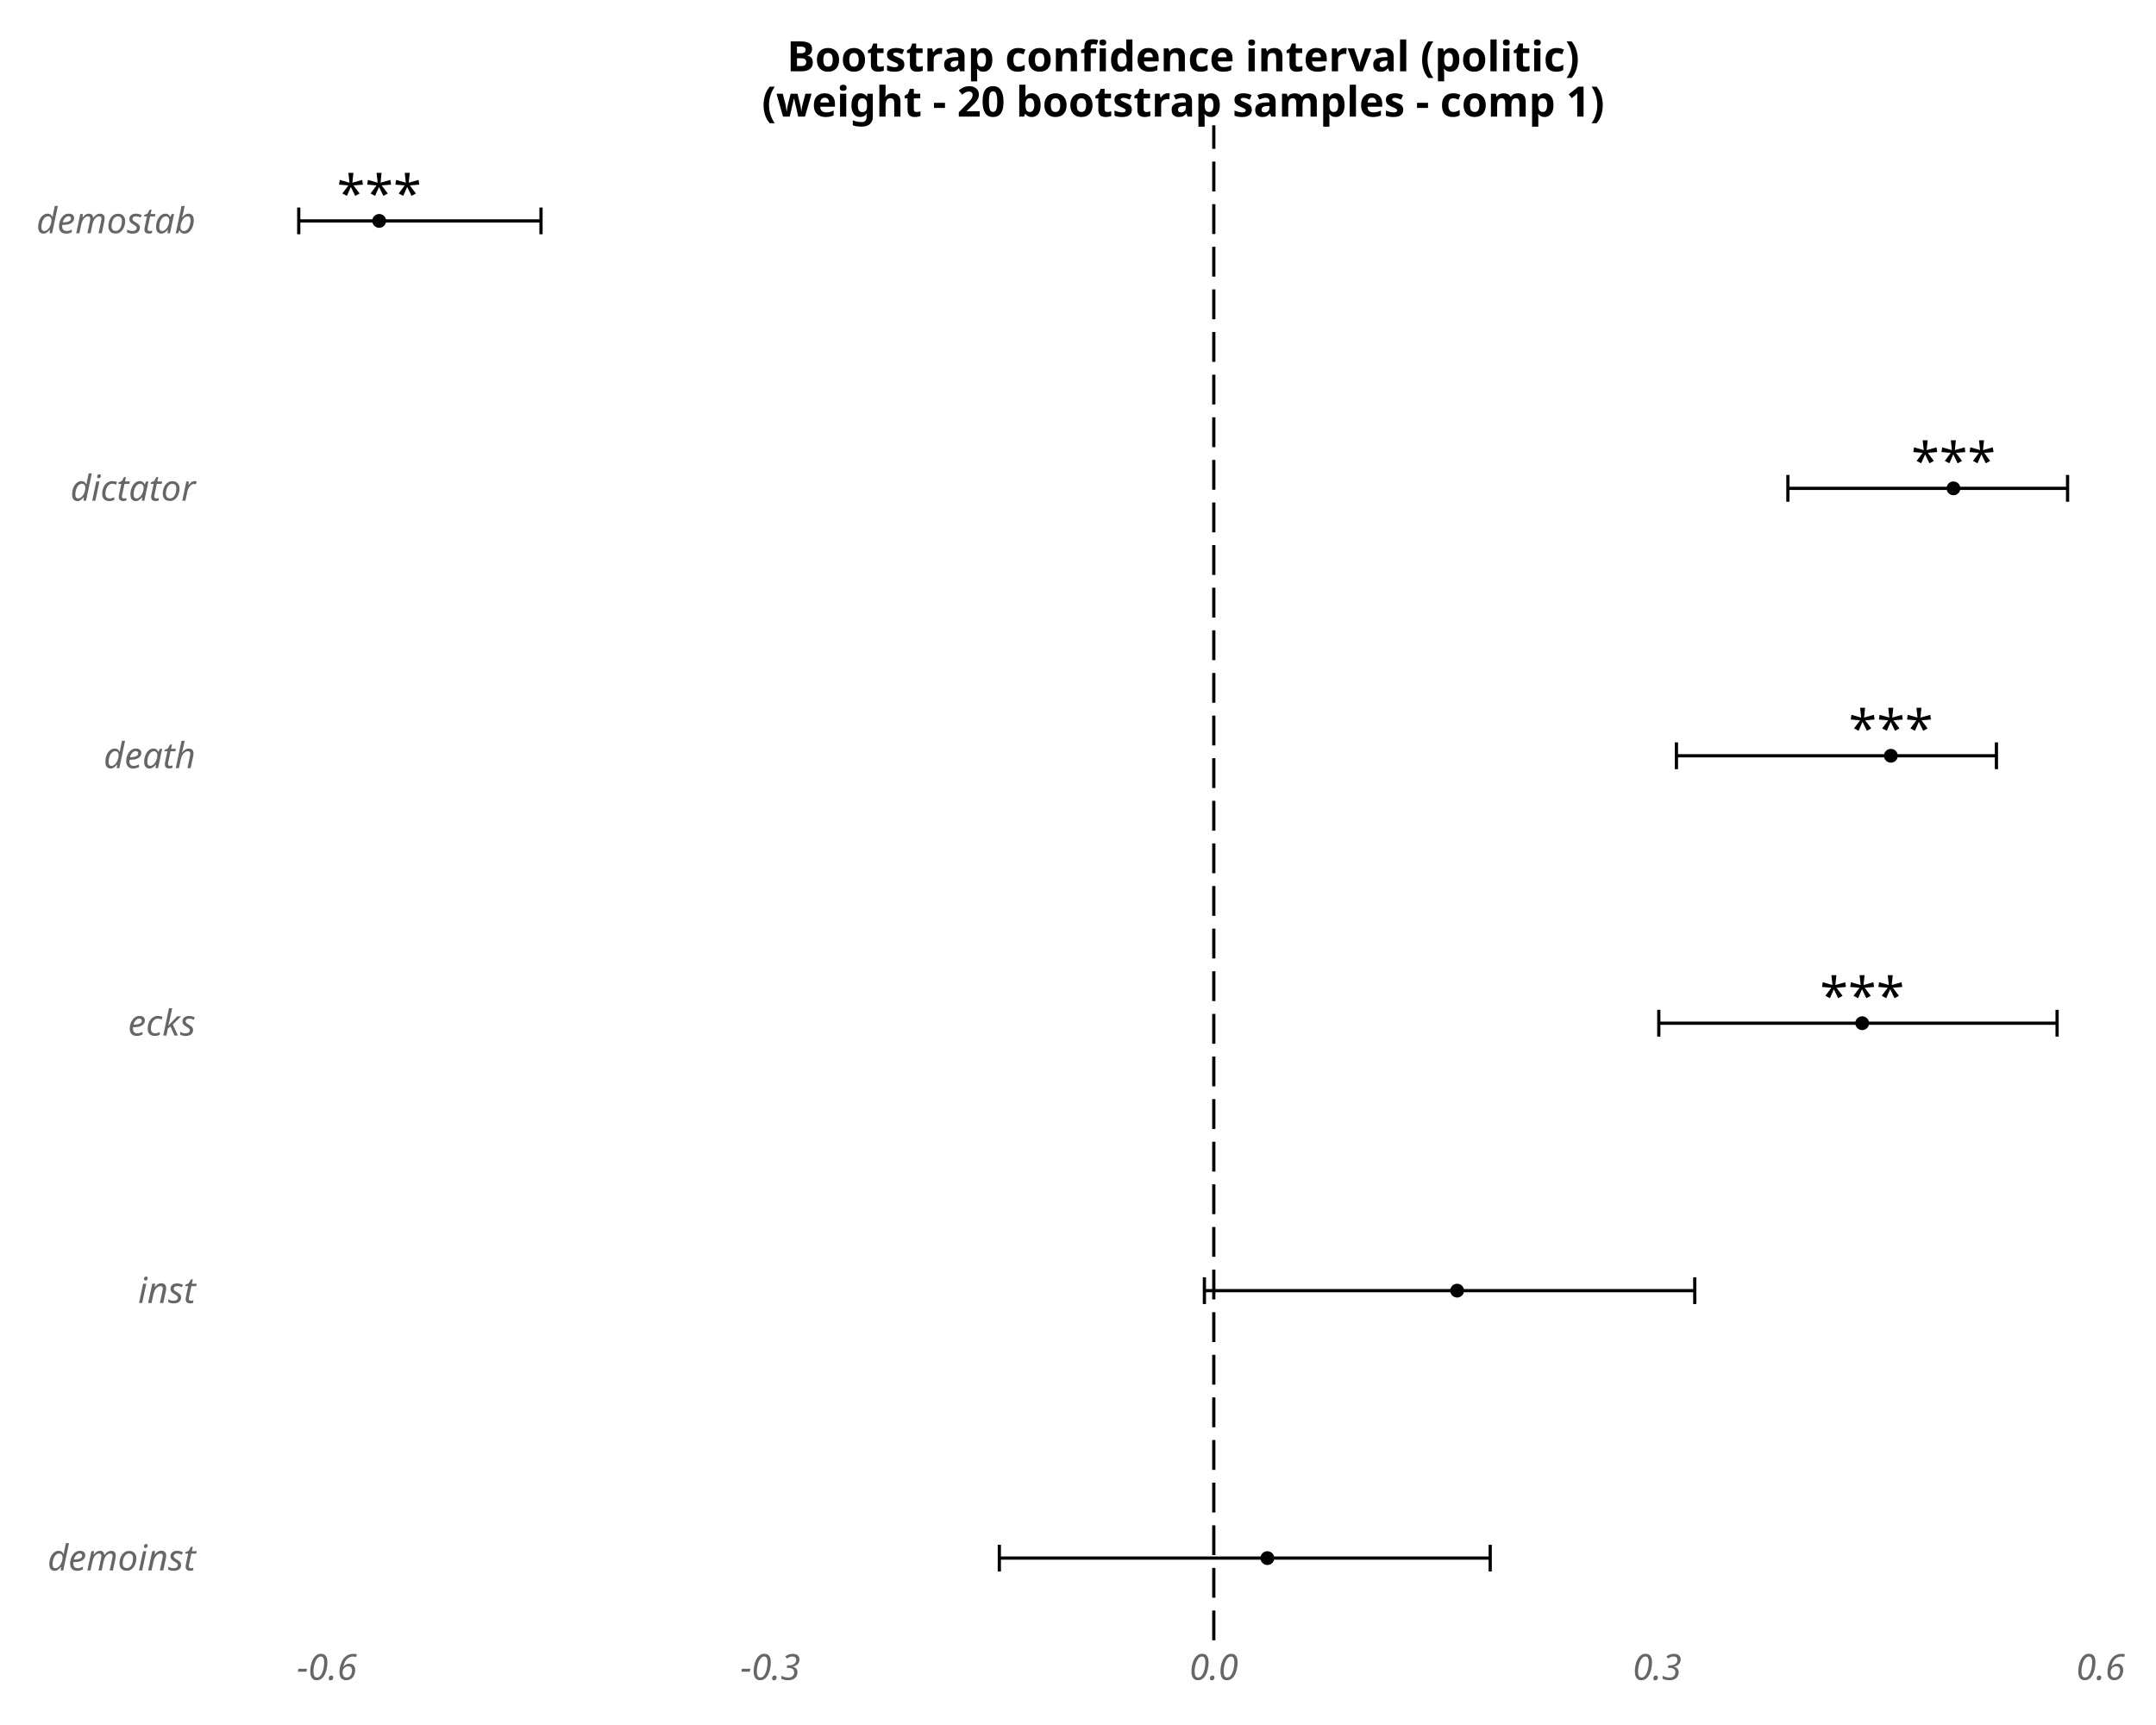
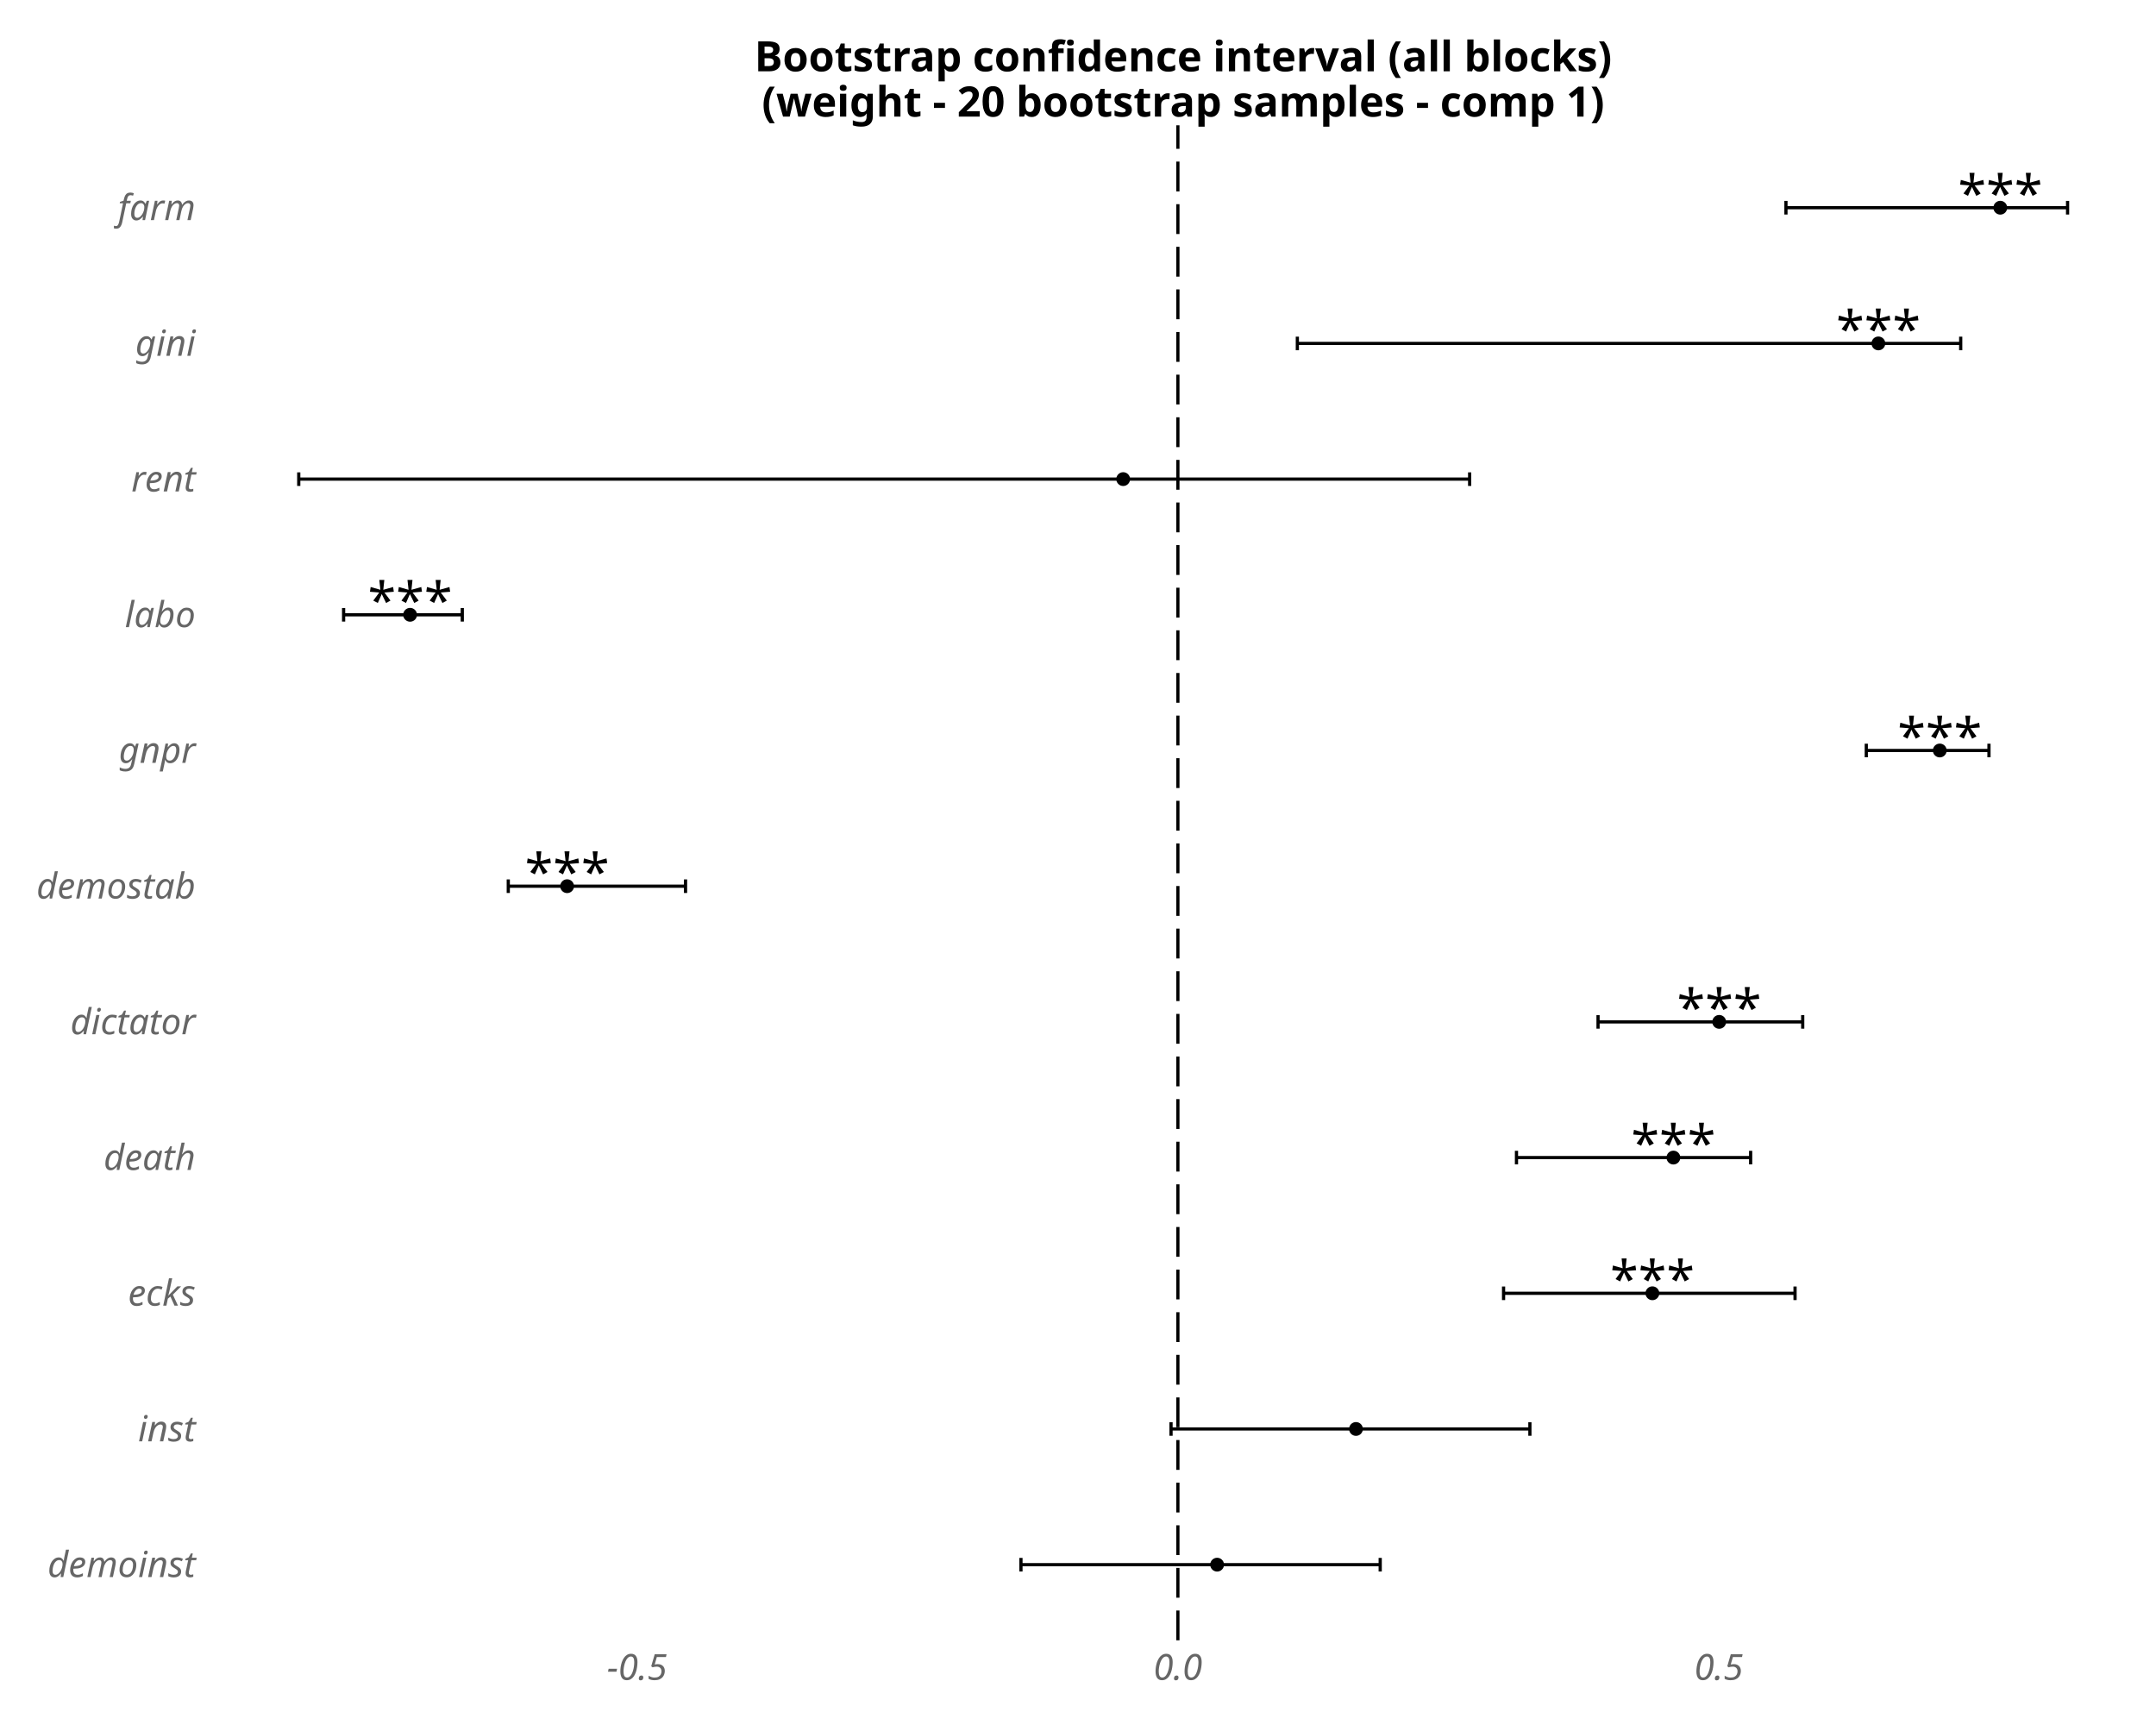
<svg xmlns="http://www.w3.org/2000/svg" class="svglite" data-engine-version="2.0" width="720.00pt" height="576.00pt" viewBox="0 0 720.00 576.00">
  <defs>
    <style type="text/css">
    .svglite line, .svglite polyline, .svglite polygon, .svglite path, .svglite rect, .svglite circle {
      fill: none;
      stroke: #000000;
      stroke-linecap: round;
      stroke-linejoin: round;
      stroke-miterlimit: 10.00;
    }
  </style>
  </defs>
  <rect width="100%" height="100%" style="stroke: none; fill: #FFFFFF;" />
  <defs>
    <clipPath id="cpMC4wMHw3MjAuMDB8MC4wMHw1NzYuMDA=">
      <rect x="0.00" y="0.00" width="720.00" height="576.00" />
    </clipPath>
  </defs>
  <g clip-path="url(#cpMC4wMHw3MjAuMDB8MC4wMHw1NzYuMDA=)">
    <rect x="0.00" y="0.00" width="720.00" height="576.00" style="stroke-width: 1.07; stroke: #FFFFFF; fill: #FFFFFF;" />
  </g>
  <defs>
    <clipPath id="cpNzAuMjR8NzIwLjAwfDQxLjgzfDU0Ny43Mw==">
      <rect x="70.24" y="41.83" width="649.76" height="505.89" />
    </clipPath>
  </defs>
  <g clip-path="url(#cpNzAuMjR8NzIwLjAwfDQxLjgzfDU0Ny43Mw==)">
    <rect x="70.24" y="41.83" width="649.76" height="505.89" style="stroke-width: 1.07; stroke: none; fill: #FFFFFF;" />
-     <circle cx="126.63" cy="73.76" r="1.95" style="stroke-width: 0.71; fill: #000000;" />
-     <circle cx="652.36" cy="163.06" r="1.95" style="stroke-width: 0.71; fill: #000000;" />
-     <circle cx="631.46" cy="252.36" r="1.95" style="stroke-width: 0.71; fill: #000000;" />
-     <circle cx="621.88" cy="341.66" r="1.95" style="stroke-width: 0.71; fill: #000000;" />
-     <circle cx="486.61" cy="430.96" r="1.95" style="stroke-width: 0.71; fill: #000000;" />
-     <circle cx="423.24" cy="520.27" r="1.95" style="stroke-width: 0.71; fill: #000000;" />
-     <polyline points="180.67,78.22 180.67,69.29 " style="stroke-width: 1.07; stroke-linecap: butt;" />
-     <polyline points="180.67,73.76 99.77,73.76 " style="stroke-width: 1.07; stroke-linecap: butt;" />
-     <polyline points="99.77,78.22 99.77,69.29 " style="stroke-width: 1.07; stroke-linecap: butt;" />
-     <polyline points="690.47,167.53 690.47,158.60 " style="stroke-width: 1.07; stroke-linecap: butt;" />
-     <polyline points="690.47,163.06 597.07,163.06 " style="stroke-width: 1.07; stroke-linecap: butt;" />
-     <polyline points="597.07,167.53 597.07,158.60 " style="stroke-width: 1.07; stroke-linecap: butt;" />
-     <polyline points="666.71,256.83 666.71,247.90 " style="stroke-width: 1.07; stroke-linecap: butt;" />
-     <polyline points="666.71,252.36 559.85,252.36 " style="stroke-width: 1.07; stroke-linecap: butt;" />
-     <polyline points="559.85,256.83 559.85,247.90 " style="stroke-width: 1.07; stroke-linecap: butt;" />
-     <polyline points="686.97,346.13 686.97,337.20 " style="stroke-width: 1.07; stroke-linecap: butt;" />
-     <polyline points="686.97,341.66 553.96,341.66 " style="stroke-width: 1.07; stroke-linecap: butt;" />
-     <polyline points="553.96,346.13 553.96,337.20 " style="stroke-width: 1.07; stroke-linecap: butt;" />
-     <polyline points="565.97,435.43 565.97,426.50 " style="stroke-width: 1.07; stroke-linecap: butt;" />
-     <polyline points="565.97,430.96 402.21,430.96 " style="stroke-width: 1.07; stroke-linecap: butt;" />
-     <polyline points="402.21,435.43 402.21,426.50 " style="stroke-width: 1.07; stroke-linecap: butt;" />
-     <polyline points="497.66,524.73 497.66,515.80 " style="stroke-width: 1.07; stroke-linecap: butt;" />
-     <polyline points="497.66,520.27 333.73,520.27 " style="stroke-width: 1.07; stroke-linecap: butt;" />
-     <polyline points="333.73,524.73 333.73,515.80 " style="stroke-width: 1.07; stroke-linecap: butt;" />
-     <line x1="405.35" y1="547.73" x2="405.35" y2="41.83" style="stroke-width: 1.07; stroke-dasharray: 9.96,4.27; stroke-linecap: butt;" />
-     <text x="126.63" y="70.70" text-anchor="middle" style="font-size: 17.07px; font-family: sans;" textLength="19.94px" lengthAdjust="spacingAndGlyphs">***</text>
-     <text x="652.36" y="160.00" text-anchor="middle" style="font-size: 17.07px; font-family: sans;" textLength="19.94px" lengthAdjust="spacingAndGlyphs">***</text>
-     <text x="631.46" y="249.31" text-anchor="middle" style="font-size: 17.07px; font-family: sans;" textLength="19.94px" lengthAdjust="spacingAndGlyphs">***</text>
-     <text x="621.88" y="338.61" text-anchor="middle" style="font-size: 17.07px; font-family: sans;" textLength="19.94px" lengthAdjust="spacingAndGlyphs">***</text>
+     <circle cx="668.00" cy="69.36" r="1.95" style="stroke-width: 0.71; fill: #000000;" />
+     <circle cx="627.29" cy="114.67" r="1.95" style="stroke-width: 0.71; fill: #000000;" />
+     <circle cx="375.09" cy="159.98" r="1.95" style="stroke-width: 0.71; fill: #000000;" />
+     <circle cx="136.95" cy="205.29" r="1.95" style="stroke-width: 0.71; fill: #000000;" />
+     <circle cx="647.79" cy="250.60" r="1.95" style="stroke-width: 0.71; fill: #000000;" />
+     <circle cx="189.39" cy="295.91" r="1.95" style="stroke-width: 0.71; fill: #000000;" />
+     <circle cx="574.13" cy="341.22" r="1.95" style="stroke-width: 0.71; fill: #000000;" />
+     <circle cx="558.84" cy="386.53" r="1.95" style="stroke-width: 0.71; fill: #000000;" />
+     <circle cx="551.82" cy="431.84" r="1.95" style="stroke-width: 0.71; fill: #000000;" />
+     <circle cx="452.83" cy="477.15" r="1.95" style="stroke-width: 0.71; fill: #000000;" />
+     <circle cx="406.46" cy="522.46" r="1.95" style="stroke-width: 0.71; fill: #000000;" />
+     <polyline points="690.47,71.63 690.47,67.09 " style="stroke-width: 1.07; stroke-linecap: butt;" />
+     <polyline points="690.47,69.36 596.42,69.36 " style="stroke-width: 1.07; stroke-linecap: butt;" />
+     <polyline points="596.42,71.63 596.42,67.09 " style="stroke-width: 1.07; stroke-linecap: butt;" />
+     <polyline points="654.78,116.94 654.78,112.41 " style="stroke-width: 1.07; stroke-linecap: butt;" />
+     <polyline points="654.78,114.67 433.25,114.67 " style="stroke-width: 1.07; stroke-linecap: butt;" />
+     <polyline points="433.25,116.94 433.25,112.41 " style="stroke-width: 1.07; stroke-linecap: butt;" />
+     <polyline points="490.79,162.25 490.79,157.72 " style="stroke-width: 1.07; stroke-linecap: butt;" />
+     <polyline points="490.79,159.98 99.77,159.98 " style="stroke-width: 1.07; stroke-linecap: butt;" />
+     <polyline points="99.77,162.25 99.77,157.72 " style="stroke-width: 1.07; stroke-linecap: butt;" />
+     <polyline points="154.38,207.56 154.38,203.03 " style="stroke-width: 1.07; stroke-linecap: butt;" />
+     <polyline points="154.38,205.29 114.75,205.29 " style="stroke-width: 1.07; stroke-linecap: butt;" />
+     <polyline points="114.75,207.56 114.75,203.03 " style="stroke-width: 1.07; stroke-linecap: butt;" />
+     <polyline points="664.22,252.87 664.22,248.34 " style="stroke-width: 1.07; stroke-linecap: butt;" />
+     <polyline points="664.22,250.60 623.25,250.60 " style="stroke-width: 1.07; stroke-linecap: butt;" />
+     <polyline points="623.25,252.87 623.25,248.34 " style="stroke-width: 1.07; stroke-linecap: butt;" />
+     <polyline points="228.94,298.18 228.94,293.65 " style="stroke-width: 1.07; stroke-linecap: butt;" />
+     <polyline points="228.94,295.91 169.74,295.91 " style="stroke-width: 1.07; stroke-linecap: butt;" />
+     <polyline points="169.74,298.18 169.74,293.65 " style="stroke-width: 1.07; stroke-linecap: butt;" />
+     <polyline points="602.02,343.49 602.02,338.96 " style="stroke-width: 1.07; stroke-linecap: butt;" />
+     <polyline points="602.02,341.22 533.67,341.22 " style="stroke-width: 1.07; stroke-linecap: butt;" />
+     <polyline points="533.67,343.49 533.67,338.96 " style="stroke-width: 1.07; stroke-linecap: butt;" />
+     <polyline points="584.63,388.80 584.63,384.27 " style="stroke-width: 1.07; stroke-linecap: butt;" />
+     <polyline points="584.63,386.53 506.43,386.53 " style="stroke-width: 1.07; stroke-linecap: butt;" />
+     <polyline points="506.43,388.80 506.43,384.27 " style="stroke-width: 1.07; stroke-linecap: butt;" />
+     <polyline points="599.46,434.11 599.46,429.58 " style="stroke-width: 1.07; stroke-linecap: butt;" />
+     <polyline points="599.46,431.84 502.12,431.84 " style="stroke-width: 1.07; stroke-linecap: butt;" />
+     <polyline points="502.12,434.11 502.12,429.58 " style="stroke-width: 1.07; stroke-linecap: butt;" />
+     <polyline points="510.91,479.42 510.91,474.89 " style="stroke-width: 1.07; stroke-linecap: butt;" />
+     <polyline points="510.91,477.15 391.07,477.15 " style="stroke-width: 1.07; stroke-linecap: butt;" />
+     <polyline points="391.07,479.42 391.07,474.89 " style="stroke-width: 1.07; stroke-linecap: butt;" />
+     <polyline points="460.92,524.73 460.92,520.20 " style="stroke-width: 1.07; stroke-linecap: butt;" />
+     <polyline points="460.92,522.46 340.95,522.46 " style="stroke-width: 1.07; stroke-linecap: butt;" />
+     <polyline points="340.95,524.73 340.95,520.20 " style="stroke-width: 1.07; stroke-linecap: butt;" />
+     <line x1="393.36" y1="547.73" x2="393.36" y2="41.83" style="stroke-width: 1.07; stroke-dasharray: 9.96,4.27; stroke-linecap: butt;" />
+     <text x="668.00" y="70.70" text-anchor="middle" style="font-size: 17.07px; font-family: sans;" textLength="19.94px" lengthAdjust="spacingAndGlyphs">***</text>
+     <text x="627.29" y="116.01" text-anchor="middle" style="font-size: 17.07px; font-family: sans;" textLength="19.94px" lengthAdjust="spacingAndGlyphs">***</text>
+     <text x="136.95" y="206.64" text-anchor="middle" style="font-size: 17.07px; font-family: sans;" textLength="19.94px" lengthAdjust="spacingAndGlyphs">***</text>
+     <text x="647.79" y="251.95" text-anchor="middle" style="font-size: 17.07px; font-family: sans;" textLength="19.94px" lengthAdjust="spacingAndGlyphs">***</text>
+     <text x="189.39" y="297.26" text-anchor="middle" style="font-size: 17.07px; font-family: sans;" textLength="19.94px" lengthAdjust="spacingAndGlyphs">***</text>
+     <text x="574.13" y="342.57" text-anchor="middle" style="font-size: 17.07px; font-family: sans;" textLength="19.94px" lengthAdjust="spacingAndGlyphs">***</text>
+     <text x="558.84" y="387.88" text-anchor="middle" style="font-size: 17.07px; font-family: sans;" textLength="19.94px" lengthAdjust="spacingAndGlyphs">***</text>
+     <text x="551.82" y="433.19" text-anchor="middle" style="font-size: 17.07px; font-family: sans;" textLength="19.94px" lengthAdjust="spacingAndGlyphs">***</text>
  </g>
  <g clip-path="url(#cpMC4wMHw3MjAuMDB8MC4wMHw1NzYuMDA=)">
-     <text x="65.30" y="77.89" text-anchor="end" style="font-size: 12.00px; font-style: italic; fill: #666666; font-family: sans;" textLength="52.71px" lengthAdjust="spacingAndGlyphs">demostab</text>
-     <text x="65.30" y="167.19" text-anchor="end" style="font-size: 12.00px; font-style: italic; fill: #666666; font-family: sans;" textLength="39.36px" lengthAdjust="spacingAndGlyphs">dictator</text>
-     <text x="65.30" y="256.49" text-anchor="end" style="font-size: 12.00px; font-style: italic; fill: #666666; font-family: sans;" textLength="30.03px" lengthAdjust="spacingAndGlyphs">death</text>
-     <text x="65.30" y="345.79" text-anchor="end" style="font-size: 12.00px; font-style: italic; fill: #666666; font-family: sans;" textLength="24.69px" lengthAdjust="spacingAndGlyphs">ecks</text>
-     <text x="65.30" y="435.09" text-anchor="end" style="font-size: 12.00px; font-style: italic; fill: #666666; font-family: sans;" textLength="18.68px" lengthAdjust="spacingAndGlyphs">inst</text>
-     <text x="65.30" y="524.39" text-anchor="end" style="font-size: 12.00px; font-style: italic; fill: #666666; font-family: sans;" textLength="48.70px" lengthAdjust="spacingAndGlyphs">demoinst</text>
-     <text x="109.20" y="560.92" text-anchor="middle" style="font-size: 12.00px; font-style: italic; fill: #666666; font-family: sans;" textLength="20.68px" lengthAdjust="spacingAndGlyphs">-0.6</text>
-     <text x="257.27" y="560.92" text-anchor="middle" style="font-size: 12.00px; font-style: italic; fill: #666666; font-family: sans;" textLength="20.68px" lengthAdjust="spacingAndGlyphs">-0.3</text>
-     <text x="405.35" y="560.92" text-anchor="middle" style="font-size: 12.00px; font-style: italic; fill: #666666; font-family: sans;" textLength="16.68px" lengthAdjust="spacingAndGlyphs">0.0</text>
-     <text x="553.43" y="560.92" text-anchor="middle" style="font-size: 12.00px; font-style: italic; fill: #666666; font-family: sans;" textLength="16.68px" lengthAdjust="spacingAndGlyphs">0.3</text>
-     <text x="701.51" y="560.92" text-anchor="middle" style="font-size: 12.00px; font-style: italic; fill: #666666; font-family: sans;" textLength="16.68px" lengthAdjust="spacingAndGlyphs">0.6</text>
-     <text x="395.12" y="23.81" text-anchor="middle" style="font-size: 14.00px; font-weight: bold; font-family: sans;" textLength="229.58px" lengthAdjust="spacingAndGlyphs">Bootstrap confidence interval (politic)</text>
+     <text x="65.30" y="73.49" text-anchor="end" style="font-size: 12.00px; font-style: italic; fill: #666666; font-family: sans;" textLength="24.00px" lengthAdjust="spacingAndGlyphs">farm</text>
+     <text x="65.30" y="118.80" text-anchor="end" style="font-size: 12.00px; font-style: italic; fill: #666666; font-family: sans;" textLength="18.68px" lengthAdjust="spacingAndGlyphs">gini</text>
+     <text x="65.30" y="164.11" text-anchor="end" style="font-size: 12.00px; font-style: italic; fill: #666666; font-family: sans;" textLength="20.68px" lengthAdjust="spacingAndGlyphs">rent</text>
+     <text x="65.30" y="209.42" text-anchor="end" style="font-size: 12.00px; font-style: italic; fill: #666666; font-family: sans;" textLength="22.69px" lengthAdjust="spacingAndGlyphs">labo</text>
+     <text x="65.30" y="254.73" text-anchor="end" style="font-size: 12.00px; font-style: italic; fill: #666666; font-family: sans;" textLength="24.02px" lengthAdjust="spacingAndGlyphs">gnpr</text>
+     <text x="65.30" y="300.04" text-anchor="end" style="font-size: 12.00px; font-style: italic; fill: #666666; font-family: sans;" textLength="52.71px" lengthAdjust="spacingAndGlyphs">demostab</text>
+     <text x="65.30" y="345.35" text-anchor="end" style="font-size: 12.00px; font-style: italic; fill: #666666; font-family: sans;" textLength="39.36px" lengthAdjust="spacingAndGlyphs">dictator</text>
+     <text x="65.30" y="390.66" text-anchor="end" style="font-size: 12.00px; font-style: italic; fill: #666666; font-family: sans;" textLength="30.03px" lengthAdjust="spacingAndGlyphs">death</text>
+     <text x="65.30" y="435.97" text-anchor="end" style="font-size: 12.00px; font-style: italic; fill: #666666; font-family: sans;" textLength="24.69px" lengthAdjust="spacingAndGlyphs">ecks</text>
+     <text x="65.30" y="481.28" text-anchor="end" style="font-size: 12.00px; font-style: italic; fill: #666666; font-family: sans;" textLength="18.68px" lengthAdjust="spacingAndGlyphs">inst</text>
+     <text x="65.30" y="526.59" text-anchor="end" style="font-size: 12.00px; font-style: italic; fill: #666666; font-family: sans;" textLength="48.70px" lengthAdjust="spacingAndGlyphs">demoinst</text>
+     <text x="212.75" y="560.92" text-anchor="middle" style="font-size: 12.00px; font-style: italic; fill: #666666; font-family: sans;" textLength="20.68px" lengthAdjust="spacingAndGlyphs">-0.5</text>
+     <text x="393.36" y="560.92" text-anchor="middle" style="font-size: 12.00px; font-style: italic; fill: #666666; font-family: sans;" textLength="16.68px" lengthAdjust="spacingAndGlyphs">0.0</text>
+     <text x="573.98" y="560.92" text-anchor="middle" style="font-size: 12.00px; font-style: italic; fill: #666666; font-family: sans;" textLength="16.68px" lengthAdjust="spacingAndGlyphs">0.5</text>
+     <text x="395.12" y="23.81" text-anchor="middle" style="font-size: 14.00px; font-weight: bold; font-family: sans;" textLength="251.38px" lengthAdjust="spacingAndGlyphs">Bootstrap confidence interval (all blocks)</text>
    <text x="395.12" y="38.93" text-anchor="middle" style="font-size: 14.00px; font-weight: bold; font-family: sans;" textLength="258.37px" lengthAdjust="spacingAndGlyphs"> (weight - 20 bootstrap samples - comp 1)</text>
  </g>
</svg>
